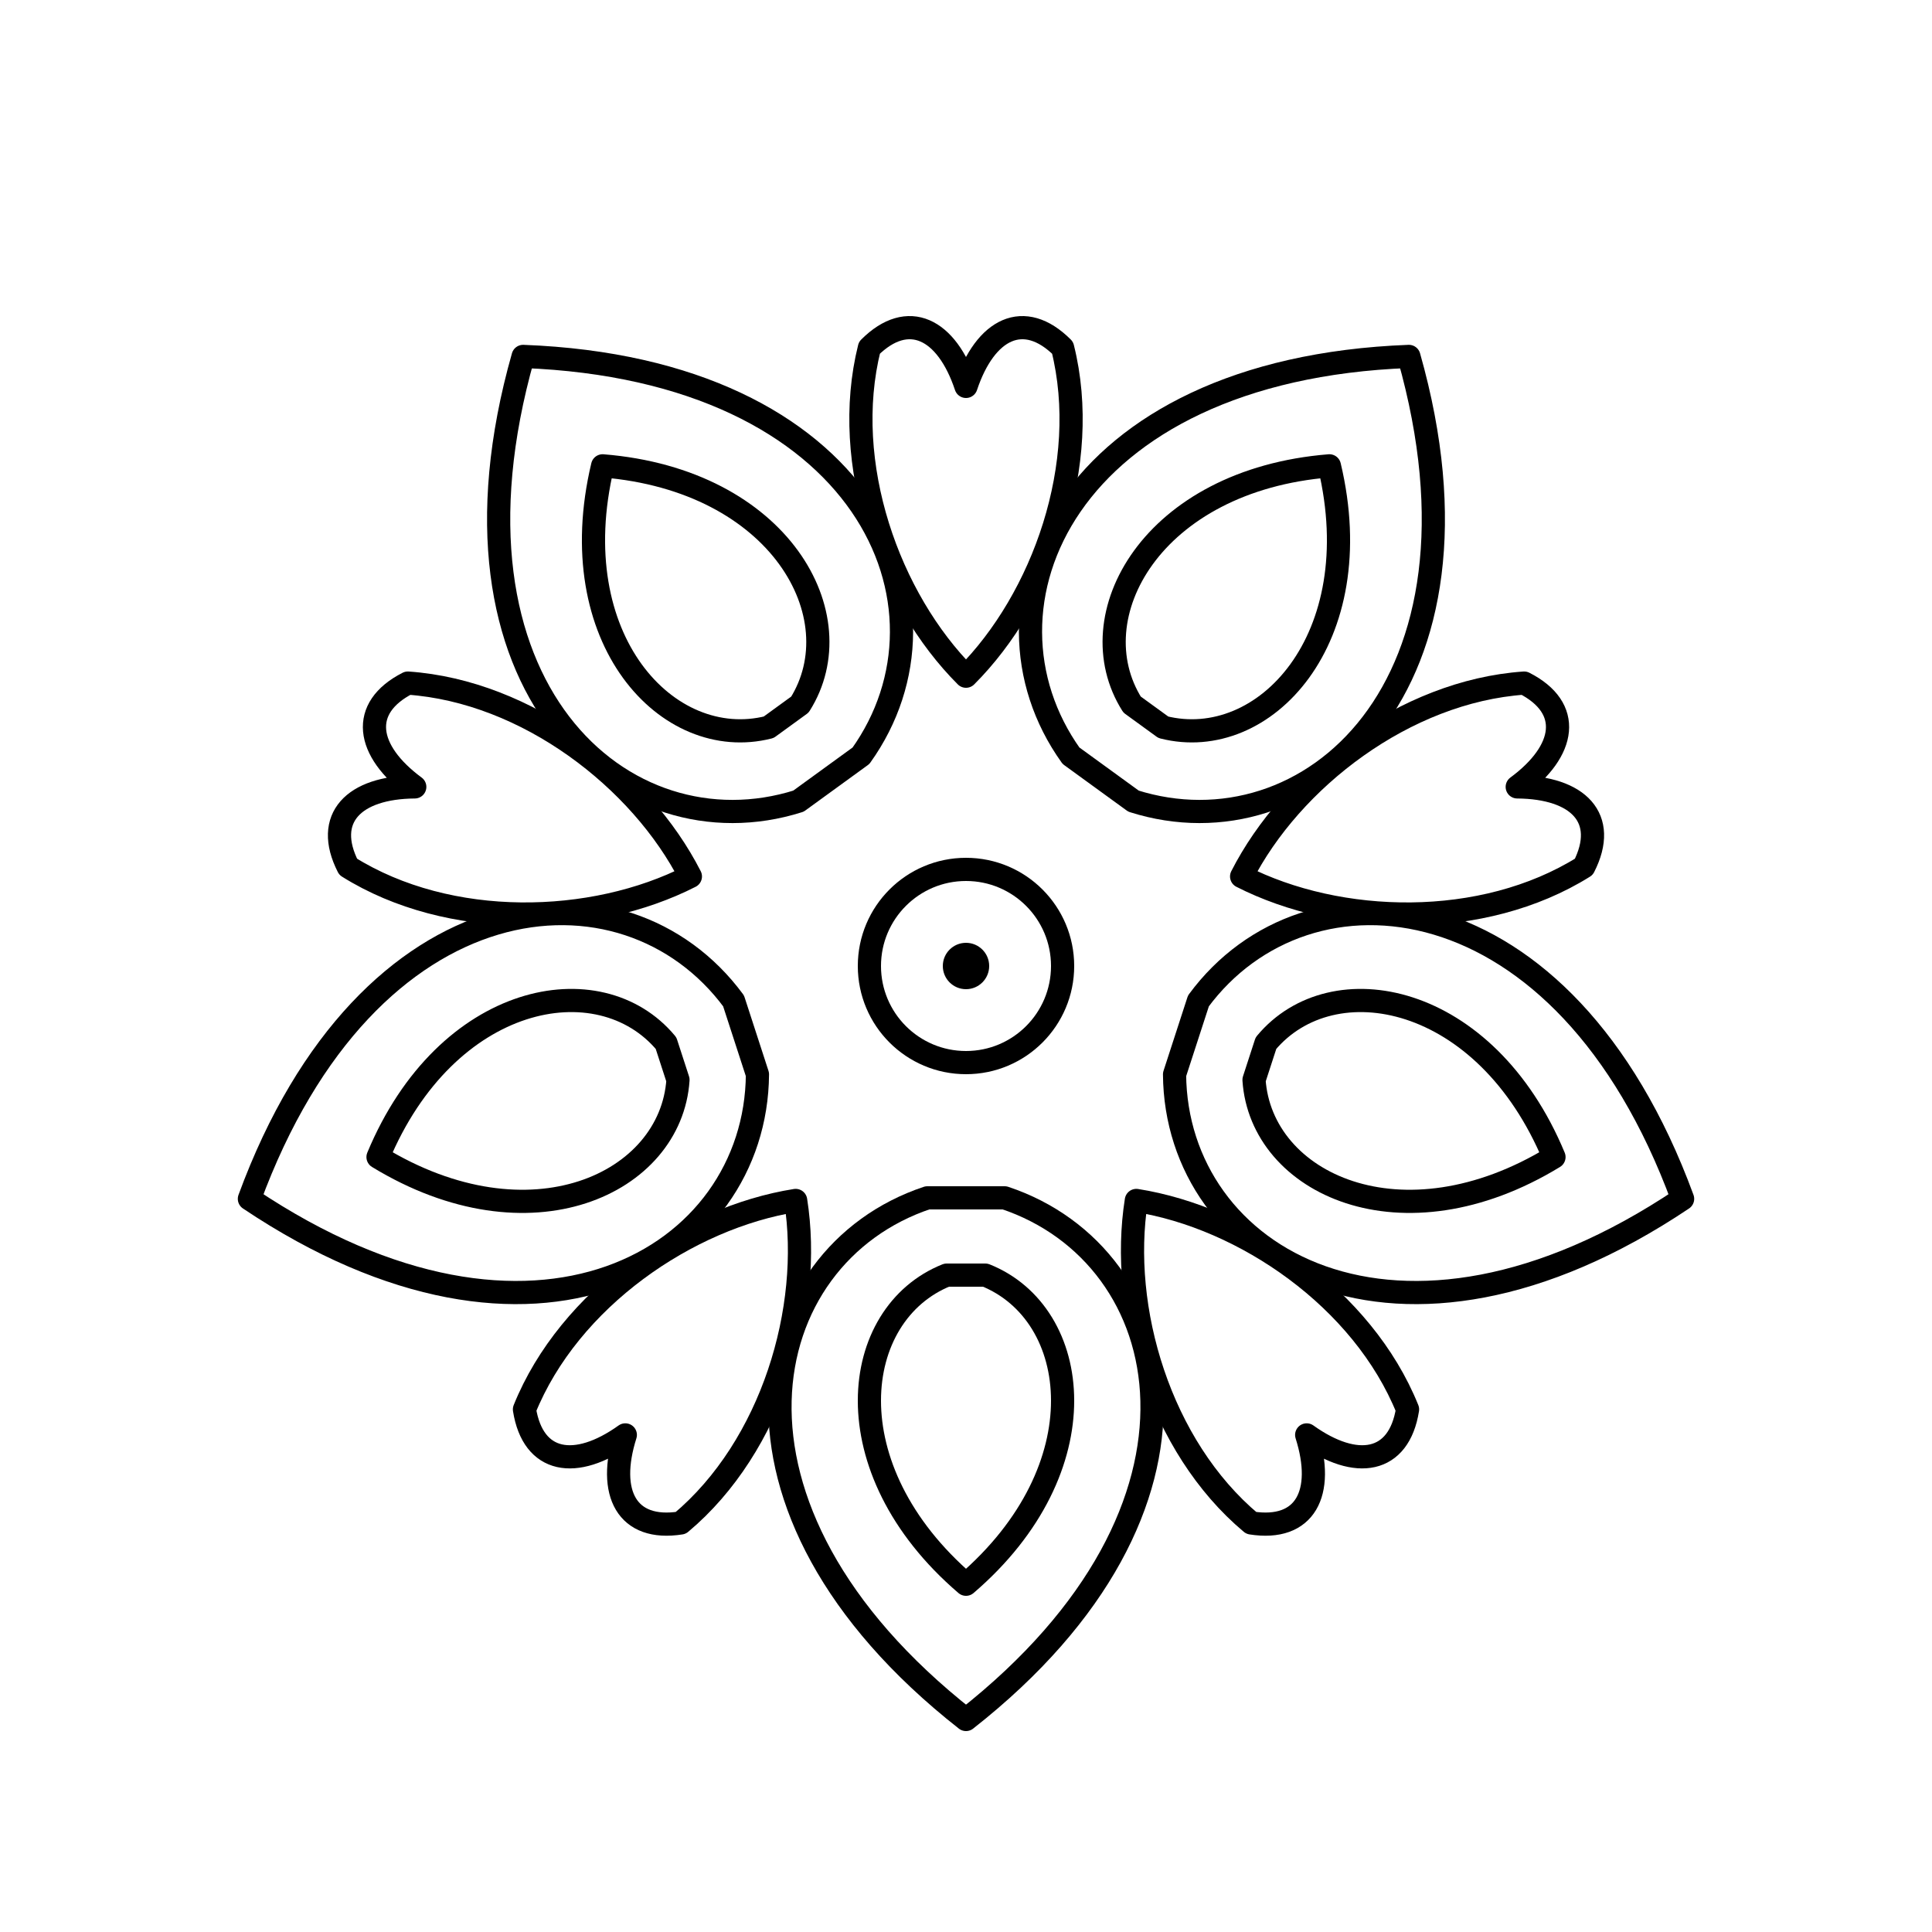
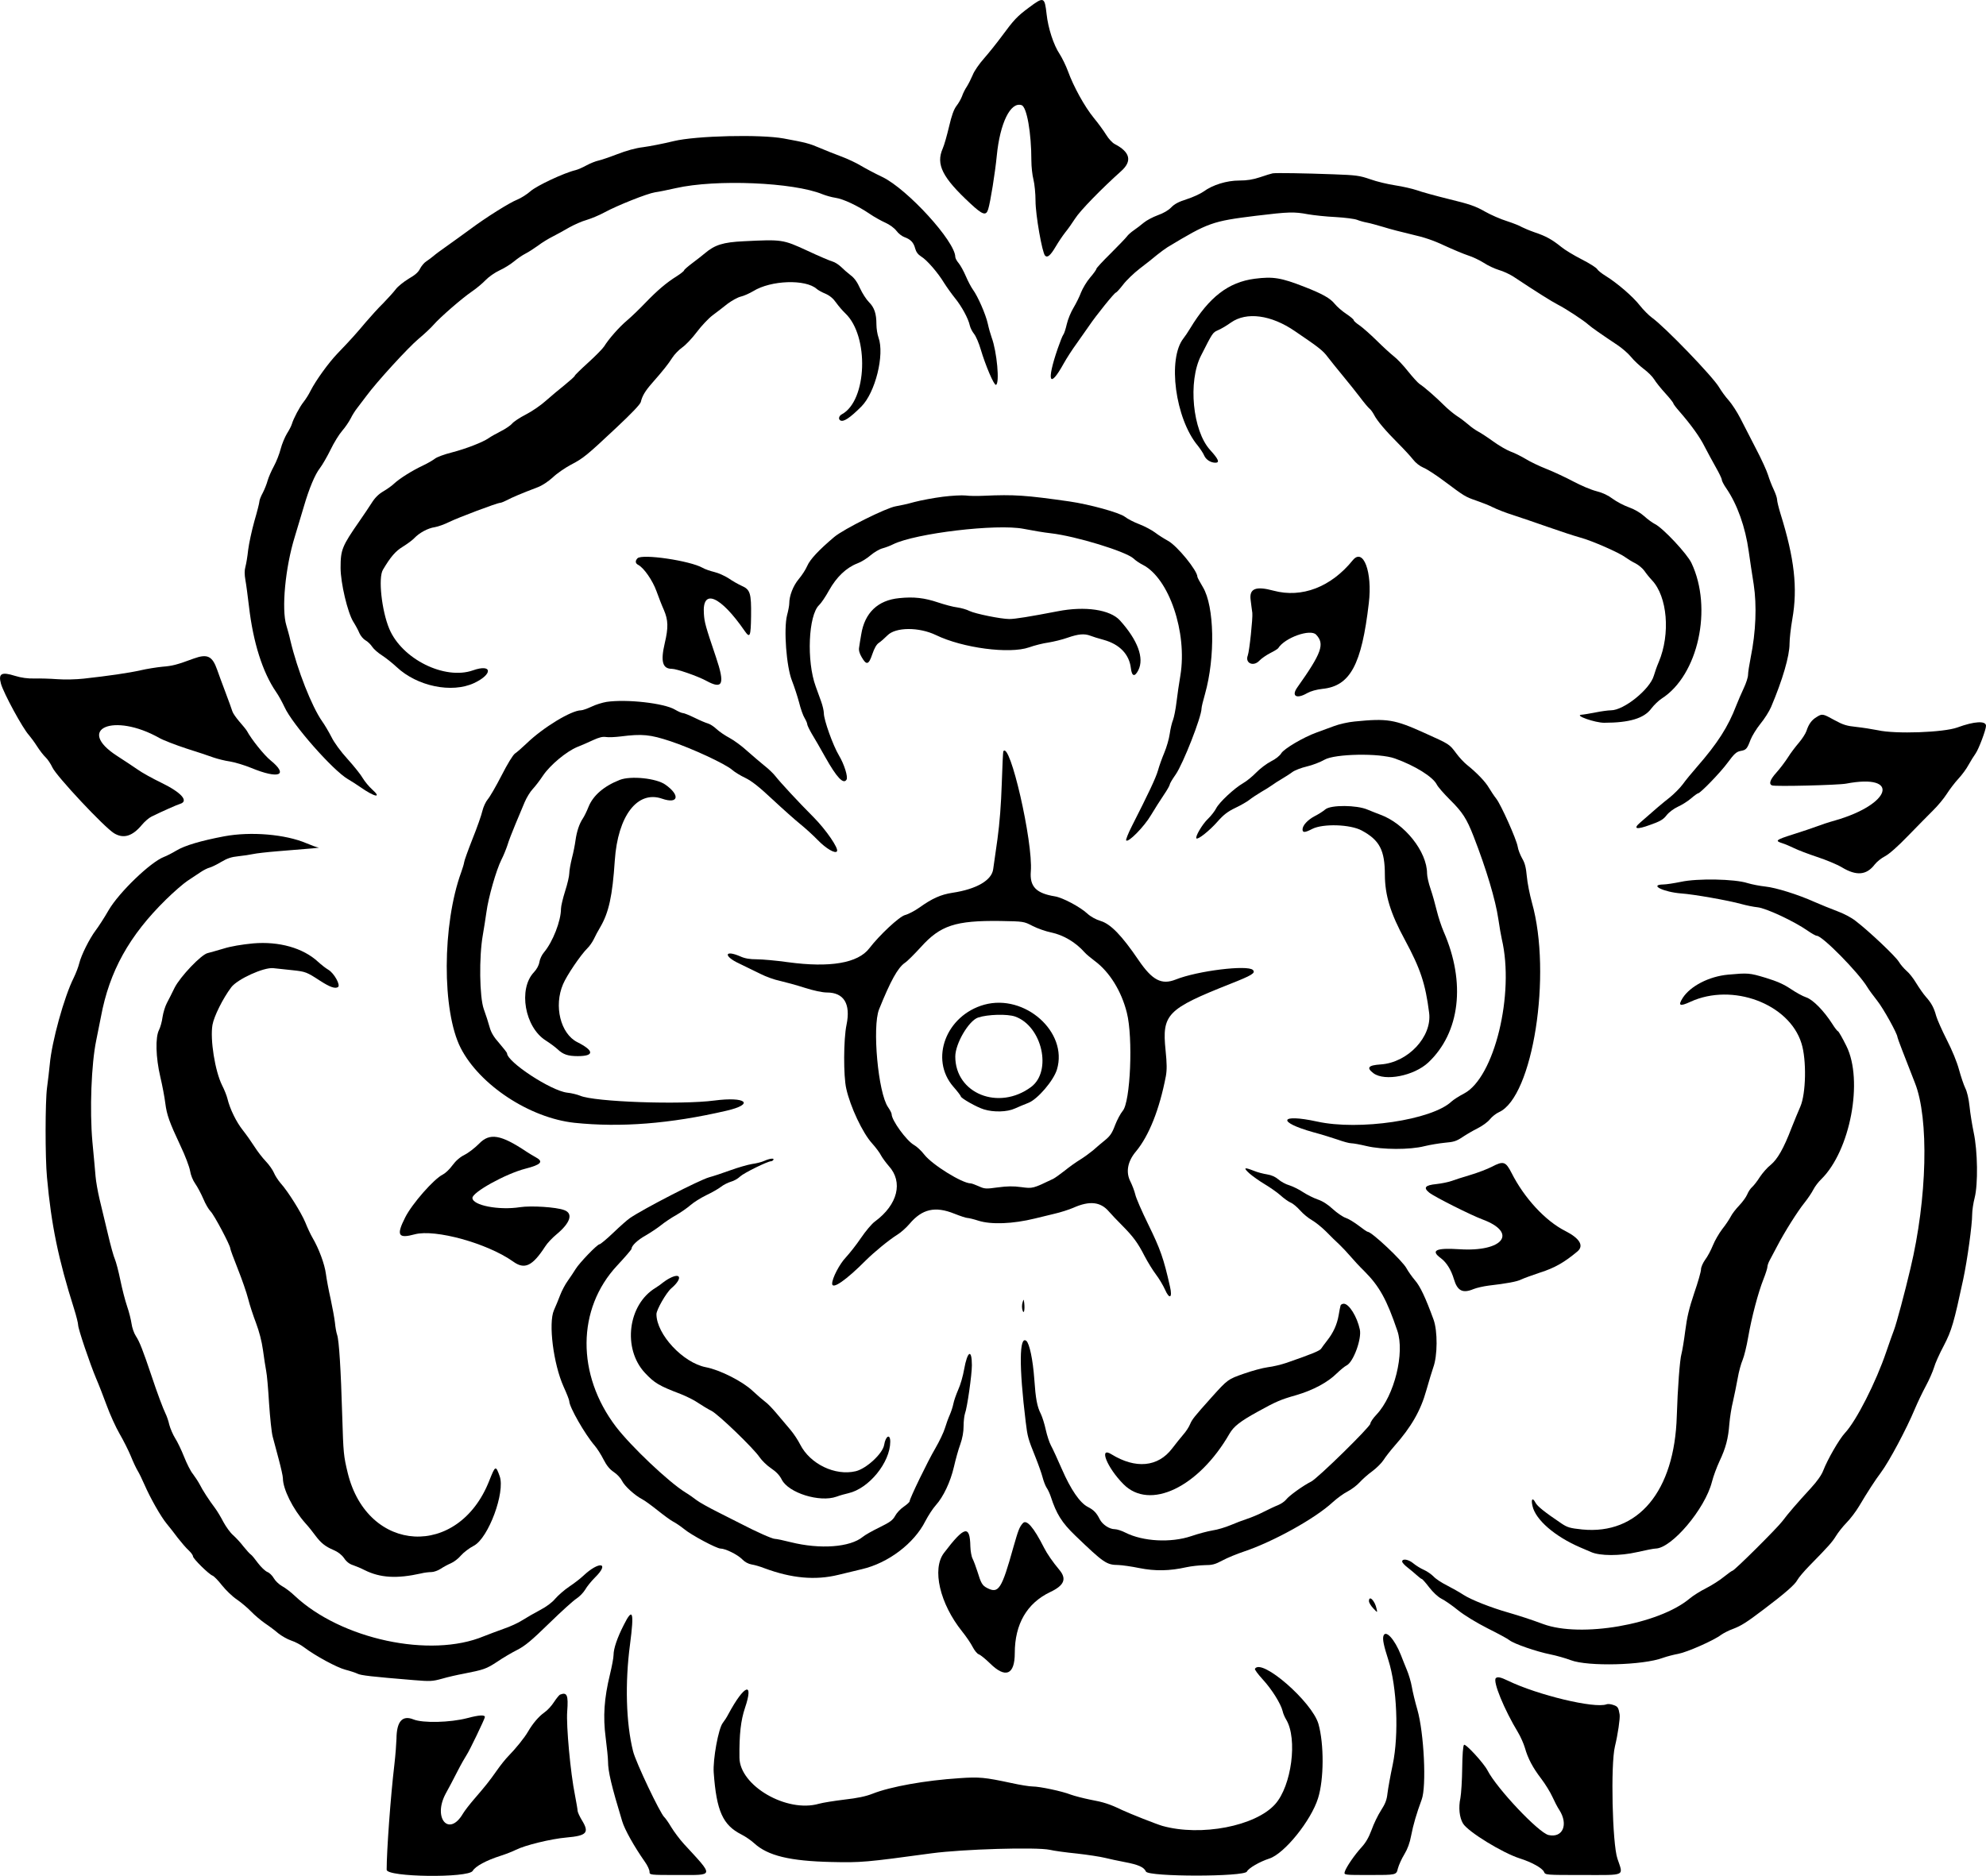
- <svg xmlns="http://www.w3.org/2000/svg" viewBox="0 0 200 200" fill="none" stroke="currentColor" stroke-width="2.4" stroke-linecap="round" stroke-linejoin="round">
-   <defs>
-     <g id="petal">
-       <path d="         M 96 76         C 78 70, 72 44, 100 22         C 128 44, 122 70, 104 76 Z" />
-       <path d="         M 98 68         C 88 64, 86 48, 100 36         C 114 48, 112 64, 102 68 Z" />
+ <svg xmlns="http://www.w3.org/2000/svg" viewBox="0 0 200 188.95" fill="currentColor" stroke="none">
+   <g transform="scale(0.139327)">
+     <g transform="translate(-49.52525,1355.514) scale(0.1,-0.1)" fill="currentColor" stroke="none">
+       <path d="M7933 13501 c-86 -64 -108 -87 -200 -212 -34 -46 -90 -116 -125 -156 -35 -39 -72 -93 -82 -120 -11 -26 -30 -64 -42 -83 -13 -19 -29 -51 -35 -70 -7 -19 -25 -51 -40 -70 -19 -25 -35 -68 -54 -150 -15 -63 -35 -135 -46 -159 -50 -115 -3 -209 201 -398 88 -82 113 -90 128 -40 16 52 50 263 62 387 23 235 99 391 179 365 38 -12 71 -200 71 -402 0 -44 7 -105 15 -136 8 -32 15 -101 15 -155 0 -100 48 -374 69 -395 17 -17 38 0 76 64 20 34 51 80 69 103 19 23 51 68 72 101 35 56 191 216 334 344 80 72 64 137 -48 195 -16 8 -44 38 -61 66 -17 28 -57 83 -90 123 -67 82 -147 228 -186 336 -15 41 -43 98 -61 126 -43 64 -83 186 -94 288 -14 125 -20 128 -127 48z" />
+       <path d="M5365 12535 c-77 -19 -177 -38 -222 -44 -53 -6 -120 -25 -185 -50 -57 -22 -119 -43 -138 -47 -19 -4 -57 -19 -85 -34 -27 -15 -63 -31 -80 -35 -81 -19 -280 -112 -325 -152 -26 -23 -69 -50 -96 -61 -54 -21 -227 -129 -347 -219 -44 -32 -114 -83 -158 -114 -43 -30 -89 -64 -101 -75 -13 -11 -36 -28 -51 -38 -15 -9 -35 -33 -45 -52 -12 -26 -36 -47 -83 -74 -36 -22 -79 -56 -94 -77 -16 -21 -56 -65 -89 -99 -34 -33 -90 -95 -126 -137 -68 -81 -105 -123 -206 -228 -66 -69 -157 -196 -194 -269 -12 -25 -35 -61 -50 -80 -30 -38 -73 -120 -85 -160 -4 -14 -20 -45 -36 -70 -15 -25 -36 -75 -45 -110 -9 -36 -31 -92 -49 -125 -18 -33 -38 -79 -45 -103 -6 -23 -22 -64 -35 -89 -14 -25 -25 -54 -25 -64 0 -9 -16 -73 -36 -141 -19 -68 -39 -161 -45 -208 -5 -47 -14 -102 -20 -123 -7 -25 -7 -55 0 -95 6 -31 17 -118 26 -192 30 -259 98 -474 195 -616 18 -25 45 -75 62 -111 56 -124 348 -456 457 -520 25 -15 67 -41 92 -59 103 -72 158 -82 83 -15 -22 20 -52 56 -67 81 -14 25 -63 86 -109 137 -50 55 -97 119 -117 160 -19 37 -49 88 -67 113 -75 107 -179 370 -230 585 -7 33 -21 82 -29 109 -36 118 -8 418 61 641 25 83 55 182 66 220 38 130 80 230 115 275 19 25 54 86 78 135 24 50 62 111 83 135 22 25 49 65 62 90 12 25 34 59 47 75 13 17 43 56 66 87 74 101 303 351 377 413 40 33 89 79 109 102 46 53 204 191 279 242 31 21 75 58 97 81 22 23 67 55 100 70 33 15 80 44 104 64 25 21 63 47 85 58 22 11 63 38 91 58 27 21 75 50 105 65 30 15 84 45 120 66 36 20 92 45 125 54 33 10 92 34 130 55 92 50 308 136 365 145 25 3 92 17 150 30 291 66 851 42 1060 -44 25 -10 67 -22 95 -26 55 -8 160 -57 248 -117 32 -22 83 -50 112 -63 31 -14 64 -38 80 -59 14 -19 40 -39 57 -45 45 -16 67 -39 78 -82 7 -26 21 -44 43 -58 42 -25 122 -118 166 -191 19 -30 54 -79 78 -109 49 -60 97 -148 108 -199 4 -18 18 -45 31 -61 13 -16 35 -67 48 -112 34 -115 96 -261 110 -256 28 9 7 240 -31 342 -8 22 -21 67 -28 100 -15 68 -72 198 -108 247 -13 18 -36 62 -51 97 -15 35 -38 77 -51 93 -14 16 -25 37 -25 46 -1 112 -345 489 -526 577 -55 26 -124 63 -156 82 -31 19 -96 50 -145 68 -48 18 -119 46 -158 63 -68 29 -96 37 -255 66 -169 31 -634 20 -795 -19z" />
+       <path d="M9694 12302 c-10 -2 -51 -14 -91 -28 -51 -17 -94 -24 -150 -24 -91 0 -192 -31 -259 -80 -23 -16 -77 -41 -121 -55 -57 -18 -88 -34 -112 -59 -21 -22 -58 -43 -98 -57 -35 -13 -81 -37 -101 -54 -20 -17 -53 -42 -72 -55 -19 -13 -42 -33 -50 -45 -8 -11 -61 -66 -117 -122 -57 -56 -103 -106 -103 -111 0 -6 -20 -34 -45 -63 -25 -29 -54 -78 -66 -108 -11 -30 -36 -80 -54 -110 -19 -31 -41 -84 -49 -119 -8 -35 -19 -69 -25 -76 -6 -7 -24 -53 -41 -102 -82 -239 -60 -294 43 -108 21 38 63 103 93 144 29 41 70 99 90 128 51 76 185 242 195 242 4 0 27 25 51 56 23 31 78 84 122 118 44 33 100 78 125 99 25 20 59 45 75 55 295 178 323 188 638 227 240 29 276 30 378 11 41 -7 131 -17 199 -20 68 -4 137 -13 155 -20 17 -7 49 -16 71 -20 22 -4 76 -19 120 -32 44 -14 136 -38 205 -54 89 -20 157 -43 235 -80 61 -28 137 -60 170 -71 33 -10 85 -35 115 -54 30 -20 80 -43 110 -52 29 -8 74 -29 100 -45 175 -116 282 -183 325 -205 59 -30 191 -117 221 -145 21 -19 91 -68 211 -148 33 -22 78 -61 98 -86 20 -25 61 -63 91 -86 30 -22 64 -56 76 -76 12 -20 48 -65 80 -100 32 -35 58 -68 58 -73 0 -4 19 -30 43 -57 87 -100 150 -188 184 -257 20 -38 55 -104 79 -146 24 -42 44 -83 44 -91 0 -9 15 -38 34 -65 78 -114 137 -279 161 -454 8 -57 24 -165 36 -239 23 -153 16 -342 -22 -529 -10 -51 -19 -107 -19 -125 0 -17 -14 -60 -31 -96 -17 -36 -41 -92 -54 -125 -59 -154 -134 -272 -285 -445 -36 -41 -82 -97 -102 -125 -20 -27 -63 -70 -94 -95 -51 -40 -110 -90 -213 -181 -55 -47 -28 -54 72 -17 71 25 94 38 118 69 17 22 52 48 82 62 29 13 72 40 95 60 24 21 47 37 51 37 16 0 163 152 214 222 47 64 63 78 92 84 41 7 48 14 73 81 11 28 43 80 71 115 29 35 64 90 78 123 83 196 133 368 133 456 0 35 9 115 20 178 40 226 15 441 -86 764 -13 43 -24 88 -24 100 0 12 -11 44 -24 72 -13 27 -32 75 -41 105 -9 30 -48 116 -87 190 -38 74 -89 173 -113 220 -24 47 -62 105 -84 130 -23 25 -54 68 -70 95 -45 77 -392 437 -486 504 -22 16 -62 56 -88 89 -50 64 -163 161 -247 213 -28 17 -55 39 -60 48 -5 10 -55 42 -112 71 -57 29 -123 69 -148 90 -66 53 -110 78 -191 105 -40 14 -82 32 -95 39 -12 8 -59 27 -105 42 -46 14 -119 46 -163 71 -64 37 -110 53 -255 88 -97 24 -203 53 -235 65 -33 11 -102 27 -155 35 -53 8 -134 27 -181 44 -78 27 -102 30 -265 36 -216 8 -415 11 -441 7z" />
+       <path d="M5870 11811 c-148 -7 -208 -26 -280 -87 -19 -16 -61 -49 -92 -72 -32 -24 -58 -47 -58 -51 0 -5 -24 -24 -52 -42 -77 -48 -142 -104 -228 -193 -41 -43 -101 -101 -132 -127 -57 -48 -132 -133 -166 -188 -10 -16 -62 -69 -115 -117 -53 -48 -97 -91 -97 -95 0 -5 -33 -34 -72 -66 -40 -32 -101 -83 -136 -114 -35 -32 -100 -77 -145 -100 -45 -23 -90 -53 -100 -66 -11 -13 -47 -38 -81 -55 -33 -17 -73 -39 -88 -50 -43 -30 -164 -77 -268 -104 -52 -13 -106 -33 -120 -44 -14 -11 -53 -34 -87 -50 -77 -36 -168 -93 -208 -130 -16 -16 -52 -41 -79 -57 -33 -19 -61 -46 -85 -85 -20 -31 -58 -88 -86 -128 -128 -184 -138 -209 -138 -340 0 -110 51 -324 92 -390 16 -25 36 -62 44 -82 9 -20 28 -43 44 -52 15 -8 37 -29 48 -46 11 -17 43 -45 70 -62 28 -18 76 -56 107 -85 149 -140 399 -191 560 -116 138 65 131 141 -8 92 -204 -72 -513 81 -605 300 -55 131 -81 369 -46 427 55 93 91 135 144 167 32 20 69 47 83 62 36 38 98 72 148 79 24 4 71 21 105 38 63 31 346 138 368 138 6 0 28 9 48 19 35 19 105 49 221 93 33 12 78 42 111 72 30 29 89 69 130 91 91 47 117 69 330 269 107 100 172 168 176 185 10 43 31 79 81 136 81 92 118 139 146 183 15 24 47 57 72 75 26 18 73 68 106 112 33 44 84 98 113 120 30 22 79 60 109 84 31 23 74 47 96 52 22 5 62 23 89 39 129 80 380 88 460 16 9 -8 37 -24 62 -34 32 -14 57 -35 77 -64 17 -24 47 -59 67 -78 174 -165 158 -632 -25 -730 -21 -11 -27 -35 -11 -44 22 -14 69 17 152 100 101 101 169 375 124 499 -8 22 -15 65 -15 95 0 78 -15 122 -54 161 -19 19 -48 64 -64 99 -20 45 -41 75 -68 95 -21 16 -53 44 -70 61 -18 17 -45 34 -60 38 -16 4 -99 39 -184 79 -176 81 -181 82 -460 68z" />
+       <path d="M9564 11540 c-190 -25 -329 -132 -467 -360 -15 -25 -36 -56 -47 -70 -118 -148 -60 -582 103 -777 18 -23 39 -54 46 -71 13 -30 47 -52 81 -52 33 0 23 25 -38 92 -127 140 -161 495 -66 682 84 166 85 167 121 183 20 8 63 33 95 56 113 80 291 56 463 -62 177 -120 203 -141 238 -188 20 -26 68 -86 107 -133 39 -47 95 -117 124 -155 29 -39 61 -77 70 -84 10 -8 24 -28 33 -45 22 -43 84 -116 174 -206 41 -41 90 -94 107 -116 20 -26 49 -48 74 -59 24 -9 93 -54 153 -99 146 -109 150 -112 231 -140 38 -13 92 -34 119 -48 28 -14 93 -40 145 -56 52 -17 167 -56 255 -87 88 -31 192 -65 232 -76 83 -22 284 -110 328 -144 17 -12 49 -32 72 -43 23 -12 51 -36 64 -54 12 -18 37 -49 55 -68 111 -118 134 -387 49 -590 -13 -30 -29 -75 -36 -100 -28 -98 -216 -250 -310 -250 -20 0 -70 -7 -110 -15 -41 -8 -87 -16 -104 -17 -52 -5 99 -58 165 -58 183 0 289 32 341 103 19 25 52 57 75 72 264 169 370 653 215 980 -31 66 -204 251 -263 281 -18 9 -54 35 -79 58 -28 25 -71 50 -111 64 -36 13 -88 40 -116 61 -33 25 -73 44 -117 55 -37 9 -113 41 -169 71 -55 29 -142 70 -193 90 -51 20 -118 52 -150 72 -32 19 -81 44 -110 54 -29 11 -85 44 -125 73 -40 29 -89 61 -108 71 -19 10 -52 33 -73 52 -22 19 -59 47 -83 62 -24 16 -65 50 -92 77 -55 55 -140 130 -176 153 -13 9 -50 50 -83 91 -33 42 -80 92 -104 110 -24 19 -80 70 -124 114 -44 43 -99 92 -122 108 -24 16 -43 33 -43 38 0 6 -24 26 -54 46 -29 19 -67 52 -84 73 -32 40 -89 72 -217 122 -171 67 -228 76 -361 59z" />
+       <path d="M7310 9964 c-63 -8 -155 -25 -205 -38 -49 -14 -110 -27 -135 -31 -66 -10 -376 -164 -445 -222 -111 -94 -175 -162 -195 -209 -11 -26 -39 -69 -62 -96 -40 -48 -68 -120 -68 -176 0 -13 -7 -52 -16 -85 -25 -99 -5 -372 36 -474 16 -41 39 -111 51 -156 11 -45 29 -96 40 -113 10 -17 19 -37 19 -45 0 -7 15 -38 33 -69 19 -30 62 -106 97 -168 83 -148 132 -200 154 -163 12 19 -17 112 -55 175 -43 72 -109 256 -109 305 0 17 -9 56 -20 86 -11 30 -29 79 -39 108 -67 183 -53 515 25 588 14 13 47 61 72 107 54 96 124 163 204 194 28 10 71 37 96 59 25 21 63 44 86 50 22 6 57 19 76 29 162 80 750 150 944 112 61 -12 149 -27 196 -32 183 -21 544 -132 599 -183 14 -14 44 -34 66 -45 190 -97 323 -489 272 -800 -9 -53 -22 -140 -28 -192 -6 -52 -18 -111 -25 -129 -8 -19 -19 -65 -24 -101 -5 -37 -23 -98 -39 -136 -16 -38 -37 -96 -46 -129 -16 -55 -67 -163 -189 -403 -26 -51 -44 -97 -41 -102 13 -21 131 99 180 183 27 45 68 110 92 145 24 35 43 69 43 75 0 7 19 39 43 73 54 78 187 417 187 478 0 10 11 56 25 104 75 267 68 634 -15 772 -22 37 -40 70 -40 75 0 45 -146 224 -212 260 -29 16 -72 43 -95 61 -23 17 -73 44 -112 59 -38 14 -86 39 -105 54 -38 30 -256 90 -401 111 -316 45 -398 51 -620 41 -44 -2 -102 -2 -130 2 -27 3 -102 -1 -165 -9z" />
+       <path d="M10273 9505 c-157 -194 -368 -275 -573 -220 -129 35 -177 15 -165 -69 3 -28 9 -69 12 -92 4 -37 -21 -277 -33 -308 -21 -55 41 -83 84 -37 15 16 50 40 79 55 28 14 54 30 57 35 47 76 233 142 274 98 64 -67 41 -132 -137 -383 -43 -62 -4 -84 72 -40 27 15 67 26 110 31 201 20 284 173 336 620 27 225 -40 403 -116 310z" />
+       <path d="M5103 9519 c-18 -19 -16 -37 6 -48 41 -22 103 -112 131 -189 15 -42 39 -104 54 -137 31 -73 33 -126 6 -240 -31 -132 -16 -185 51 -185 35 0 185 -52 248 -86 121 -66 138 -27 71 171 -75 222 -83 250 -87 312 -14 188 119 132 296 -125 37 -53 43 -37 45 108 2 167 -6 193 -68 220 -24 11 -67 35 -94 54 -28 18 -74 39 -104 46 -29 7 -67 20 -84 30 -92 52 -438 103 -471 69z" />
+       <path d="M6995 9231 c-155 -15 -250 -106 -275 -263 -6 -35 -13 -76 -15 -93 -4 -20 2 -43 18 -70 35 -61 51 -57 77 20 15 44 30 71 48 83 14 9 42 34 62 54 59 60 227 61 350 2 194 -94 532 -138 673 -89 39 14 102 30 140 35 37 6 100 21 139 35 78 27 121 31 165 14 15 -6 59 -20 97 -30 114 -32 183 -104 195 -203 7 -62 28 -67 54 -16 44 87 -4 217 -133 360 -71 78 -251 105 -450 66 -202 -39 -308 -56 -349 -56 -61 0 -247 38 -288 58 -21 11 -61 22 -89 26 -28 3 -91 20 -139 36 -98 33 -175 42 -280 31z" />
+       <path d="M1895 8794 c-122 -45 -152 -53 -227 -59 -40 -4 -111 -15 -158 -26 -85 -19 -229 -40 -410 -60 -53 -6 -137 -8 -190 -4 -52 4 -127 6 -167 5 -48 -1 -93 5 -139 19 -98 31 -122 17 -102 -56 19 -69 158 -325 203 -373 12 -14 39 -50 58 -80 19 -30 47 -66 62 -80 15 -14 37 -47 49 -73 29 -63 374 -432 446 -476 68 -41 132 -22 201 61 20 24 51 51 70 60 69 34 185 86 207 92 63 20 8 82 -136 152 -64 31 -142 74 -172 96 -30 21 -97 65 -148 98 -304 196 -25 316 305 130 28 -16 116 -50 195 -76 79 -25 167 -54 196 -65 29 -10 83 -24 120 -29 37 -6 105 -27 152 -46 200 -83 275 -55 141 54 -47 38 -139 153 -171 213 -6 10 -31 41 -55 68 -24 28 -46 60 -50 73 -4 13 -26 75 -50 138 -24 63 -51 137 -60 163 -35 100 -71 117 -170 81z" />
+       <path d="M4880 8481 c-30 -5 -80 -20 -110 -35 -30 -14 -64 -26 -75 -26 -70 0 -274 -124 -392 -238 -33 -31 -71 -65 -85 -74 -15 -10 -54 -74 -97 -158 -40 -78 -85 -156 -100 -173 -15 -18 -32 -55 -39 -84 -6 -28 -38 -120 -72 -204 -33 -84 -60 -159 -60 -168 -1 -9 -10 -41 -21 -71 -138 -379 -140 -1004 -4 -1271 137 -268 499 -506 822 -541 335 -35 692 -7 1098 87 208 48 144 104 -86 74 -243 -32 -870 -10 -971 35 -20 8 -62 19 -94 22 -117 14 -434 222 -434 285 0 4 -25 36 -55 71 -41 46 -60 78 -71 118 -8 30 -27 89 -42 130 -31 87 -35 377 -7 535 8 44 19 118 26 165 14 107 71 305 108 379 16 31 35 79 44 106 8 28 34 95 57 150 23 55 53 127 67 160 14 33 40 76 58 95 18 19 52 63 75 98 52 77 170 175 248 207 31 12 83 35 115 50 42 19 68 26 92 22 18 -3 66 -1 106 4 157 20 213 14 359 -34 154 -51 398 -164 448 -208 18 -16 61 -42 95 -58 45 -22 98 -63 197 -156 74 -69 164 -149 200 -178 36 -29 92 -80 125 -114 61 -63 128 -102 140 -82 13 21 -79 155 -169 246 -109 109 -241 252 -277 298 -14 18 -50 53 -80 76 -29 24 -85 71 -123 105 -38 35 -95 77 -127 94 -32 17 -75 46 -94 64 -20 19 -48 37 -63 41 -15 4 -58 22 -96 41 -39 19 -76 34 -85 34 -8 0 -33 11 -57 25 -79 47 -350 77 -494 56z" />
+       <path d="M13625 8371 c-35 -21 -57 -51 -73 -101 -7 -20 -32 -58 -55 -85 -24 -28 -60 -75 -79 -106 -20 -31 -56 -79 -82 -108 -47 -52 -58 -84 -32 -94 23 -9 477 2 535 13 394 75 328 -149 -79 -266 -47 -13 -107 -33 -135 -44 -27 -10 -103 -36 -167 -56 -129 -41 -136 -47 -80 -65 20 -6 59 -23 86 -36 28 -14 102 -42 165 -63 64 -21 144 -54 179 -75 106 -64 179 -57 238 21 15 19 48 46 74 59 29 15 92 70 166 147 65 67 147 150 180 183 34 33 79 87 100 120 21 33 59 83 85 111 26 28 59 73 73 100 15 27 38 64 51 82 22 31 75 171 75 200 0 38 -85 33 -207 -12 -98 -36 -447 -49 -575 -20 -40 8 -110 19 -156 24 -69 7 -95 15 -157 49 -85 47 -89 48 -130 22z" />
+       <path d="M10285 8339 c-44 -4 -111 -19 -150 -34 -38 -14 -95 -35 -125 -46 -92 -33 -235 -117 -254 -150 -10 -17 -41 -42 -74 -58 -31 -16 -79 -52 -107 -81 -27 -28 -70 -63 -95 -77 -64 -37 -172 -138 -194 -181 -10 -20 -37 -55 -60 -77 -41 -39 -94 -130 -83 -141 11 -11 96 57 152 121 45 51 74 73 130 100 40 19 85 45 101 58 16 13 54 38 84 56 30 17 66 40 80 50 14 10 45 31 70 45 25 15 60 37 77 50 18 13 65 31 104 40 39 9 97 31 128 49 75 43 397 49 508 9 146 -52 275 -133 303 -188 8 -17 51 -66 95 -110 91 -90 121 -136 172 -267 91 -234 158 -458 178 -595 8 -57 20 -122 25 -145 94 -398 -54 -1002 -272 -1117 -37 -19 -78 -46 -91 -58 -142 -134 -668 -212 -972 -145 -271 59 -293 -3 -28 -77 60 -16 140 -41 178 -54 39 -14 82 -26 97 -26 15 0 64 -9 110 -20 113 -27 314 -28 419 -1 41 10 108 21 149 25 63 5 83 12 125 40 28 19 78 48 112 65 34 17 73 46 87 64 15 19 44 42 66 52 245 110 384 998 238 1515 -16 58 -33 143 -37 190 -6 65 -14 96 -34 130 -14 25 -29 63 -32 85 -9 53 -120 301 -154 345 -15 19 -39 55 -54 80 -26 45 -89 110 -159 166 -21 17 -56 54 -77 83 -51 68 -47 65 -231 148 -215 97 -266 106 -505 82z" />
+       <path d="M7747 8123 c-2 -4 -7 -109 -11 -233 -5 -151 -15 -282 -31 -400 -14 -96 -27 -194 -31 -218 -10 -81 -121 -145 -294 -171 -85 -13 -147 -41 -238 -106 -34 -24 -81 -49 -105 -55 -42 -11 -186 -146 -258 -240 -82 -108 -285 -142 -588 -101 -85 12 -187 21 -226 21 -51 0 -86 6 -119 21 -115 50 -123 2 -9 -51 48 -23 118 -57 156 -76 37 -19 100 -42 140 -50 39 -9 120 -31 179 -50 66 -21 128 -34 160 -34 123 0 173 -82 142 -233 -22 -104 -23 -372 -2 -462 29 -131 118 -320 186 -395 27 -30 57 -70 66 -89 10 -18 35 -52 55 -75 106 -116 65 -280 -99 -401 -23 -16 -68 -70 -102 -120 -33 -49 -83 -112 -109 -140 -45 -47 -99 -150 -99 -190 0 -45 101 25 245 170 62 61 164 145 226 184 25 15 65 51 88 78 91 108 185 130 324 74 43 -17 85 -31 95 -31 9 0 46 -9 80 -20 92 -29 248 -23 407 16 33 8 96 23 140 34 44 10 107 30 139 44 117 52 196 43 256 -27 19 -22 62 -67 96 -101 80 -81 113 -125 162 -221 23 -44 60 -104 82 -133 23 -30 52 -79 66 -110 32 -73 55 -61 36 21 -46 205 -69 270 -158 452 -46 94 -88 190 -93 215 -6 25 -22 67 -35 93 -35 68 -21 146 40 218 94 113 170 304 216 544 8 45 8 89 -2 187 -27 261 11 299 467 480 157 62 186 79 164 101 -38 38 -399 -6 -557 -69 -103 -41 -170 -6 -270 141 -121 178 -201 260 -273 282 -34 10 -72 31 -96 53 -53 49 -179 116 -235 125 -136 22 -183 71 -174 181 17 212 -152 948 -199 867z m212 -1262 c35 -18 95 -39 134 -47 90 -19 177 -71 242 -144 11 -13 44 -40 73 -62 107 -79 193 -218 232 -374 46 -181 26 -647 -30 -710 -15 -18 -40 -64 -55 -103 -21 -57 -36 -79 -73 -109 -25 -20 -64 -53 -86 -73 -23 -19 -64 -49 -93 -67 -28 -17 -79 -53 -112 -80 -33 -26 -71 -53 -83 -59 -148 -71 -148 -71 -231 -60 -58 8 -102 7 -170 -2 -86 -12 -95 -11 -137 8 -25 11 -51 21 -59 21 -62 1 -277 134 -335 208 -21 28 -55 59 -75 70 -54 31 -161 178 -161 222 0 8 -12 31 -26 51 -72 104 -115 581 -65 707 83 206 135 300 186 336 18 11 69 63 116 114 141 157 250 193 574 189 170 -3 170 -3 234 -36z" />
+       <path d="M7610 6292 c-277 -77 -397 -394 -224 -593 30 -34 54 -66 54 -70 0 -13 116 -79 167 -94 70 -22 169 -19 223 6 25 11 69 30 98 41 66 25 183 161 207 242 81 270 -232 548 -525 468z m223 -86 c195 -70 268 -395 115 -509 -234 -174 -548 -48 -548 220 0 93 97 259 165 282 70 23 211 27 268 7z" />
+       <path d="M4975 7917 c-115 -45 -193 -113 -226 -195 -12 -31 -31 -69 -41 -84 -25 -37 -44 -93 -53 -158 -4 -30 -15 -88 -26 -129 -10 -41 -19 -90 -19 -109 0 -19 -13 -77 -30 -129 -16 -51 -30 -109 -30 -128 0 -87 -59 -239 -123 -315 -15 -17 -30 -49 -33 -70 -4 -24 -19 -52 -40 -74 -114 -121 -66 -397 86 -493 30 -19 69 -48 85 -63 40 -38 75 -50 146 -50 121 0 120 39 -3 101 -121 61 -171 261 -103 419 27 64 126 210 176 260 15 14 35 43 46 65 10 22 31 61 46 86 63 107 89 227 106 484 22 323 164 508 342 446 118 -41 133 25 23 102 -65 46 -250 65 -329 34z" />
+       <path d="M10075 7704 c-16 -14 -51 -36 -77 -49 -51 -27 -88 -67 -88 -96 0 -25 17 -24 71 4 78 39 274 33 357 -12 129 -70 167 -142 167 -321 1 -148 40 -277 145 -470 113 -210 148 -316 175 -527 22 -173 -154 -360 -350 -373 -91 -6 -105 -24 -52 -64 82 -60 292 -19 396 78 230 217 272 578 111 946 -16 37 -39 106 -50 152 -11 46 -31 117 -45 158 -14 40 -25 90 -25 110 0 158 -162 362 -339 426 -25 9 -66 26 -91 36 -78 34 -266 35 -305 2z" />
+       <path d="M2115 7509 c-168 -32 -284 -66 -345 -103 -30 -18 -71 -39 -90 -46 -98 -38 -324 -256 -399 -384 -32 -56 -75 -122 -95 -148 -44 -59 -103 -176 -118 -237 -6 -25 -24 -72 -40 -105 -69 -137 -159 -463 -173 -626 -4 -41 -13 -118 -20 -170 -13 -96 -14 -502 0 -648 31 -343 82 -590 196 -950 16 -51 29 -103 29 -116 0 -28 85 -279 130 -386 18 -41 52 -129 76 -194 24 -66 66 -159 94 -207 28 -48 64 -120 81 -161 16 -40 38 -87 49 -105 11 -18 33 -63 49 -100 44 -101 119 -232 160 -282 20 -24 57 -71 82 -105 26 -33 61 -74 78 -89 17 -16 31 -35 31 -43 0 -17 116 -131 142 -140 9 -3 40 -34 67 -69 28 -35 76 -82 108 -103 32 -22 78 -61 103 -87 25 -26 70 -64 100 -85 30 -20 74 -53 97 -73 24 -19 66 -43 93 -52 28 -9 70 -31 93 -49 82 -62 237 -146 299 -162 35 -9 74 -22 88 -29 24 -12 101 -21 405 -46 120 -10 136 -9 205 10 41 12 111 28 155 36 148 29 165 35 243 86 42 29 109 68 147 87 56 29 102 67 230 192 88 86 177 166 198 179 20 13 48 41 62 64 13 23 45 62 70 87 112 110 31 122 -85 12 -19 -18 -64 -53 -100 -77 -36 -24 -81 -64 -102 -88 -22 -27 -64 -58 -110 -82 -40 -21 -97 -54 -127 -73 -29 -19 -90 -47 -135 -62 -44 -16 -109 -40 -144 -54 -385 -161 -1032 -22 -1367 293 -27 26 -69 58 -92 70 -23 13 -49 39 -59 57 -10 18 -31 39 -47 45 -16 7 -46 36 -68 65 -21 29 -44 57 -51 61 -7 4 -31 31 -53 58 -21 28 -55 64 -75 82 -20 17 -51 60 -70 95 -18 35 -44 78 -58 97 -46 61 -94 135 -114 176 -12 22 -34 55 -49 75 -16 19 -44 75 -63 123 -19 48 -48 109 -65 135 -16 26 -35 70 -42 97 -6 28 -19 64 -27 80 -17 34 -61 151 -102 275 -61 181 -86 246 -112 285 -15 23 -28 62 -32 91 -4 28 -18 85 -32 125 -14 41 -36 126 -49 190 -13 64 -31 131 -39 150 -9 19 -32 102 -51 184 -20 83 -47 195 -60 250 -13 55 -26 129 -29 165 -3 36 -13 149 -23 252 -20 227 -8 560 28 733 11 55 26 132 34 170 61 328 204 586 470 847 55 54 125 115 155 135 30 20 73 49 95 63 22 15 52 30 66 33 14 4 52 22 83 41 44 26 74 36 124 41 37 4 85 11 107 16 22 5 101 14 175 20 267 21 315 26 297 27 -10 1 -49 15 -87 31 -152 65 -402 86 -595 50z" />
+       <path d="M12645 7180 c-49 -10 -107 -19 -127 -19 -107 -2 1 -55 130 -65 89 -6 343 -51 432 -76 36 -10 89 -21 119 -24 61 -6 264 -101 360 -168 30 -21 60 -38 68 -38 40 0 301 -265 365 -371 11 -19 44 -63 72 -99 44 -55 146 -239 146 -263 0 -7 51 -139 126 -330 103 -258 89 -836 -32 -1342 -41 -174 -101 -398 -119 -445 -10 -25 -34 -94 -55 -155 -75 -222 -218 -503 -300 -590 -41 -44 -126 -192 -156 -270 -12 -32 -43 -77 -89 -127 -100 -109 -165 -184 -206 -239 -37 -50 -348 -359 -361 -359 -4 0 -32 -20 -62 -44 -30 -25 -87 -61 -128 -82 -40 -20 -95 -54 -122 -77 -224 -186 -784 -283 -1056 -183 -95 35 -166 58 -255 84 -123 35 -265 91 -321 127 -29 19 -84 50 -121 69 -38 19 -81 47 -96 64 -16 16 -47 38 -70 48 -23 10 -57 31 -75 46 -35 30 -82 38 -82 14 0 -7 17 -26 38 -42 20 -16 51 -41 67 -56 17 -15 33 -28 37 -28 4 0 28 -27 53 -60 28 -36 63 -69 88 -82 23 -11 78 -49 121 -84 49 -39 132 -89 214 -131 74 -37 145 -75 158 -86 33 -26 195 -82 295 -102 45 -9 111 -28 148 -42 124 -47 522 -37 666 17 28 10 78 23 111 29 64 12 257 97 309 137 17 12 55 32 86 43 60 23 97 46 226 144 147 111 223 177 239 209 9 17 48 63 86 102 139 142 166 172 193 216 15 25 49 68 76 96 27 27 69 82 92 121 61 103 117 189 157 242 61 82 185 315 246 461 20 47 55 121 79 165 24 44 50 104 59 133 8 30 40 101 71 159 57 109 74 170 140 478 30 140 65 395 65 470 0 28 8 83 18 121 25 98 22 337 -7 472 -11 53 -25 138 -30 189 -6 56 -18 107 -31 132 -11 23 -31 82 -45 133 -15 56 -50 141 -89 217 -35 69 -69 146 -76 171 -16 59 -34 93 -74 138 -18 20 -49 65 -70 99 -20 34 -52 75 -71 90 -18 16 -43 45 -55 65 -23 39 -215 221 -312 295 -31 25 -89 55 -136 72 -45 17 -117 46 -160 65 -120 54 -280 104 -357 112 -38 4 -96 15 -129 25 -92 30 -363 35 -481 9z" />
+       <path d="M2325 6735 c-83 -8 -161 -21 -215 -38 -47 -14 -97 -28 -113 -32 -46 -9 -199 -170 -240 -251 -18 -38 -44 -88 -56 -111 -12 -23 -26 -68 -31 -101 -4 -33 -16 -74 -25 -92 -28 -53 -24 -200 9 -340 15 -63 31 -149 36 -190 11 -86 29 -136 111 -311 33 -69 63 -149 68 -178 5 -31 20 -69 38 -94 16 -23 42 -72 58 -109 15 -37 39 -77 52 -90 24 -22 143 -246 143 -269 0 -6 24 -72 54 -147 30 -75 64 -173 75 -217 11 -44 37 -123 57 -175 23 -62 41 -130 50 -195 7 -55 18 -122 23 -150 6 -27 15 -133 21 -235 7 -102 18 -210 26 -240 8 -30 28 -104 44 -165 16 -60 30 -122 30 -136 0 -79 72 -223 161 -324 25 -27 57 -68 73 -90 40 -54 72 -80 131 -105 33 -14 59 -34 77 -59 17 -26 39 -43 65 -51 21 -7 59 -23 84 -36 113 -56 232 -63 407 -24 23 6 57 10 75 10 18 0 48 11 68 24 19 13 53 31 74 40 21 9 54 34 72 56 19 22 61 54 94 71 105 56 227 386 186 502 -29 80 -31 79 -76 -34 -222 -563 -878 -527 -1022 56 -30 124 -32 143 -40 410 -10 342 -23 550 -37 590 -6 17 -13 57 -16 90 -4 33 -18 110 -31 170 -14 61 -29 142 -34 180 -9 71 -51 184 -97 262 -14 24 -37 73 -52 111 -30 72 -125 224 -179 284 -18 21 -40 55 -48 75 -9 21 -35 58 -59 83 -24 25 -60 72 -81 105 -21 33 -59 87 -85 120 -47 59 -93 153 -111 228 -5 21 -22 64 -38 95 -52 104 -88 333 -70 438 11 62 75 191 136 272 45 59 234 145 303 138 30 -3 94 -10 141 -15 93 -10 101 -13 199 -77 70 -45 107 -58 128 -45 21 13 -28 101 -69 125 -19 11 -52 37 -75 58 -108 100 -282 149 -469 133z" />
+       <path d="M12985 6509 c-138 -13 -272 -83 -327 -168 -36 -57 -22 -64 56 -28 303 139 713 -14 802 -300 38 -119 33 -364 -8 -458 -15 -33 -43 -103 -64 -155 -56 -147 -101 -225 -150 -266 -25 -19 -59 -59 -78 -87 -18 -29 -43 -61 -55 -72 -13 -11 -29 -35 -37 -55 -8 -19 -34 -55 -58 -80 -24 -25 -52 -61 -61 -80 -10 -19 -37 -60 -61 -90 -23 -30 -54 -83 -68 -118 -14 -35 -39 -82 -56 -104 -17 -24 -30 -54 -30 -70 0 -16 -22 -93 -49 -171 -37 -110 -52 -173 -65 -274 -9 -72 -22 -147 -27 -165 -12 -39 -28 -254 -34 -450 -16 -544 -279 -860 -684 -820 -88 9 -107 15 -149 43 -123 83 -174 124 -188 150 -21 41 -34 28 -22 -23 22 -100 162 -221 346 -300 26 -11 61 -26 77 -33 64 -29 210 -29 332 -1 61 14 122 26 135 26 116 2 357 286 407 482 10 40 35 107 55 150 45 95 63 163 71 270 4 46 15 118 26 161 10 43 25 118 34 167 8 48 25 109 36 134 11 26 29 100 40 164 25 144 72 322 110 418 16 40 29 81 29 91 0 10 8 32 17 48 9 17 33 62 53 100 54 104 148 253 198 315 24 30 53 73 64 95 11 22 37 56 57 75 210 206 306 714 182 963 -29 59 -57 107 -61 107 -4 0 -23 24 -41 53 -61 95 -139 175 -189 192 -25 8 -75 36 -112 61 -49 33 -98 55 -180 80 -119 36 -129 36 -273 23z" />
+       <path d="M3957 5286 c-29 -29 -75 -65 -103 -79 -34 -17 -64 -43 -89 -77 -20 -28 -51 -57 -69 -66 -64 -31 -223 -212 -272 -310 -66 -130 -51 -155 70 -122 147 39 524 -65 710 -197 83 -60 139 -34 232 109 14 23 50 61 80 86 103 85 124 153 57 177 -58 22 -240 33 -319 21 -153 -24 -344 13 -344 67 0 41 239 174 382 211 114 29 134 51 77 82 -17 9 -48 28 -68 41 -187 125 -267 138 -344 57z" />
+       <path d="M6020 5163 c-19 -9 -60 -19 -90 -23 -30 -5 -100 -25 -155 -45 -55 -20 -124 -43 -154 -51 -72 -20 -477 -229 -573 -295 -18 -12 -72 -60 -120 -106 -48 -46 -93 -83 -99 -83 -17 0 -147 -136 -173 -179 -12 -20 -37 -57 -56 -84 -19 -26 -44 -73 -56 -105 -12 -31 -32 -81 -45 -109 -41 -94 -4 -388 70 -553 23 -50 41 -97 41 -105 0 -41 113 -239 183 -320 19 -22 48 -68 65 -102 22 -43 44 -70 74 -90 24 -16 50 -44 59 -63 18 -38 93 -106 147 -134 18 -9 68 -46 112 -81 44 -35 94 -72 112 -81 18 -9 53 -33 78 -53 51 -43 235 -141 263 -141 35 0 122 -43 155 -76 20 -21 46 -35 70 -39 20 -3 62 -15 92 -27 197 -73 367 -89 535 -48 66 16 143 35 170 41 190 44 378 186 459 348 21 40 54 91 75 114 55 61 106 169 131 277 12 52 32 126 46 163 16 45 24 90 24 132 0 35 5 76 10 91 16 41 50 281 50 349 0 121 -32 105 -56 -29 -8 -47 -27 -114 -43 -148 -15 -35 -31 -80 -35 -102 -4 -21 -16 -57 -26 -80 -10 -22 -26 -66 -35 -96 -9 -30 -40 -95 -69 -145 -54 -91 -186 -364 -186 -383 0 -6 -19 -23 -42 -39 -24 -16 -52 -46 -63 -67 -17 -31 -36 -45 -113 -83 -52 -25 -106 -56 -120 -68 -92 -76 -308 -92 -521 -39 -51 13 -103 24 -115 24 -19 0 -136 52 -251 112 -22 11 -94 48 -160 81 -66 33 -136 72 -155 87 -19 15 -56 41 -81 56 -121 75 -391 331 -501 474 -287 377 -284 853 8 1166 57 61 104 116 104 121 0 23 45 65 103 97 34 20 83 52 109 73 26 21 75 54 109 73 34 19 81 52 104 72 24 21 75 53 114 72 40 19 88 46 107 61 19 15 52 31 72 37 20 5 51 22 67 38 28 26 199 110 223 110 6 0 14 5 17 10 9 14 -24 11 -65 -7z" />
+       <path d="M11278 5120 c-31 -16 -101 -43 -155 -59 -54 -16 -116 -36 -138 -44 -22 -8 -71 -18 -108 -22 -81 -8 -96 -26 -51 -62 37 -30 300 -162 383 -193 260 -96 152 -237 -166 -216 -170 11 -210 -9 -133 -65 41 -31 74 -84 94 -151 25 -85 63 -105 142 -72 22 9 71 20 109 25 130 15 206 29 235 44 16 8 79 31 139 51 104 33 175 74 269 153 47 41 15 94 -89 147 -143 72 -296 237 -388 419 -43 84 -59 89 -143 45z" />
+       <path d="M9526 5072 c23 -20 72 -55 109 -77 37 -22 89 -58 114 -80 25 -23 59 -47 75 -54 16 -6 47 -32 69 -57 21 -24 60 -56 85 -70 26 -15 72 -52 103 -83 30 -31 73 -73 95 -93 21 -20 57 -58 79 -84 22 -26 67 -75 101 -108 110 -110 163 -207 239 -431 55 -160 -21 -469 -150 -606 -25 -26 -45 -56 -45 -66 0 -22 -380 -395 -428 -419 -58 -29 -158 -101 -180 -129 -11 -14 -37 -32 -59 -41 -21 -8 -67 -30 -103 -48 -36 -19 -90 -41 -120 -51 -30 -10 -84 -30 -121 -46 -36 -15 -94 -33 -130 -38 -35 -6 -104 -24 -153 -41 -148 -50 -349 -39 -476 25 -27 14 -62 25 -77 25 -39 0 -89 33 -109 72 -23 46 -43 67 -86 89 -57 29 -123 125 -187 272 -32 73 -67 150 -79 171 -12 22 -29 74 -38 115 -9 42 -25 92 -35 113 -28 55 -38 110 -48 254 -10 140 -35 256 -57 275 -52 43 -54 -185 -5 -585 13 -109 18 -124 69 -251 22 -55 46 -122 53 -150 7 -27 20 -61 29 -75 10 -14 23 -43 30 -64 41 -126 80 -188 175 -280 210 -202 228 -214 315 -215 25 -1 92 -10 150 -22 115 -23 219 -21 340 6 36 8 95 14 131 15 55 0 76 5 130 34 35 19 106 48 157 65 211 71 513 238 640 356 32 29 80 64 108 78 27 14 66 43 86 65 20 22 61 59 92 81 31 23 68 60 82 82 14 22 49 67 77 99 123 139 191 257 232 405 19 66 41 140 50 165 31 84 32 262 2 345 -58 159 -97 242 -135 285 -21 25 -48 63 -60 85 -27 53 -252 265 -281 265 -5 0 -34 20 -66 45 -32 24 -74 50 -94 56 -20 7 -61 35 -92 63 -35 33 -74 58 -110 70 -29 10 -77 34 -106 53 -28 19 -73 41 -98 49 -26 7 -62 27 -80 43 -21 18 -49 31 -81 36 -26 4 -70 15 -96 26 -71 28 -78 23 -32 -19z" />
+       <path d="M5335 4314 c-16 -8 -38 -23 -48 -31 -10 -9 -34 -26 -53 -38 -201 -121 -240 -439 -78 -614 70 -75 102 -94 262 -155 40 -16 97 -44 125 -64 29 -19 71 -45 94 -56 50 -25 306 -272 348 -335 17 -25 54 -61 84 -81 37 -25 61 -50 77 -82 49 -96 274 -166 395 -123 24 9 63 20 86 25 149 34 302 222 303 372 0 60 -33 44 -44 -22 -10 -63 -129 -173 -206 -191 -149 -35 -329 52 -401 193 -16 32 -48 80 -71 107 -24 28 -68 80 -98 116 -30 36 -68 76 -85 87 -16 12 -58 48 -91 79 -72 68 -236 151 -337 170 -165 32 -357 238 -357 384 0 31 71 155 107 186 81 69 73 118 -12 73z" />
+       <path d="M7886 4138 c-5 -16 -5 -40 0 -55 10 -34 18 5 12 55 -4 27 -4 27 -12 0z" />
+       <path d="M10185 4118 c-2 -7 -9 -39 -14 -71 -12 -69 -39 -127 -83 -183 -18 -23 -37 -49 -43 -58 -9 -16 -66 -39 -250 -103 -38 -13 -100 -28 -136 -32 -37 -5 -115 -26 -174 -47 -114 -40 -116 -41 -232 -170 -129 -144 -141 -160 -156 -195 -8 -20 -30 -54 -49 -75 -19 -22 -55 -67 -81 -101 -102 -134 -264 -149 -439 -41 -93 58 -31 -97 87 -216 190 -193 544 -24 768 366 30 51 75 87 202 157 134 74 166 88 279 120 123 36 229 93 294 158 24 23 56 50 72 58 48 25 109 192 94 259 -20 93 -78 186 -116 186 -10 0 -21 -6 -23 -12z" />
+       <path d="M7888 2543 c-25 -28 -33 -51 -68 -173 -85 -305 -107 -338 -190 -295 -35 18 -44 34 -70 119 -11 35 -27 77 -35 93 -8 15 -15 55 -16 88 -3 158 -43 148 -191 -47 -88 -116 -30 -366 132 -568 29 -36 63 -86 76 -112 13 -25 33 -50 45 -53 11 -4 47 -33 80 -65 112 -111 179 -83 179 74 0 210 88 361 255 441 102 48 122 95 68 160 -47 56 -90 118 -111 160 -75 148 -127 209 -154 178z" />
+       <path d="M10390 1980 c0 -11 14 -34 31 -52 31 -33 31 -33 24 -3 -12 58 -55 101 -55 55z" />
+       <path d="M5004 1808 c-48 -94 -74 -172 -74 -217 0 -20 -12 -83 -26 -141 -42 -173 -51 -304 -31 -457 9 -71 17 -148 17 -171 0 -74 25 -178 102 -432 18 -62 89 -187 164 -294 19 -26 34 -59 34 -72 0 -24 0 -24 210 -24 260 0 258 -14 39 224 -31 34 -72 89 -92 122 -20 34 -43 66 -50 72 -29 25 -207 398 -226 477 -51 204 -59 493 -22 772 31 237 20 271 -45 141z" />
+       <path d="M10494 1726 c-6 -24 3 -68 36 -171 63 -197 77 -540 32 -756 -17 -80 -34 -174 -38 -208 -5 -48 -16 -76 -47 -124 -22 -34 -53 -98 -68 -141 -21 -56 -42 -92 -73 -126 -48 -52 -111 -143 -121 -177 -6 -23 -6 -23 183 -23 190 0 190 0 201 47 7 26 28 72 47 103 23 38 39 81 49 135 15 78 39 160 76 260 36 95 17 482 -31 650 -16 55 -34 129 -40 165 -6 36 -23 92 -37 125 -13 33 -33 80 -42 105 -45 115 -113 189 -127 136z" />
+       <path d="M9566 1491 c-4 -5 23 -41 58 -79 65 -71 129 -174 142 -227 3 -16 15 -44 26 -62 83 -138 39 -478 -80 -611 -142 -159 -536 -235 -815 -157 -42 12 -232 87 -292 115 -89 43 -133 57 -231 75 -49 10 -111 26 -139 36 -63 25 -225 59 -276 59 -22 0 -91 11 -154 25 -192 41 -230 45 -375 35 -247 -16 -498 -61 -627 -112 -51 -20 -109 -32 -205 -43 -73 -9 -156 -22 -184 -30 -232 -67 -572 130 -574 333 -2 170 10 271 40 360 66 195 -4 170 -119 -43 -11 -22 -30 -51 -41 -65 -32 -39 -73 -266 -66 -360 20 -278 66 -379 200 -447 28 -14 69 -42 92 -63 99 -91 258 -129 559 -136 211 -5 249 -2 725 63 225 30 756 46 854 25 28 -7 116 -19 196 -27 80 -9 170 -23 202 -31 31 -8 94 -21 140 -30 101 -19 142 -37 156 -69 18 -39 712 -39 730 0 11 24 91 71 162 94 109 35 302 275 352 436 43 136 44 391 3 537 -46 160 -411 478 -459 399z" />
+       <path d="M11307 1423 c-23 -23 60 -226 161 -393 18 -30 40 -80 49 -110 22 -78 57 -144 119 -225 29 -38 65 -97 80 -130 15 -33 37 -76 50 -95 67 -105 25 -204 -78 -181 -71 16 -373 335 -441 467 -28 54 -159 196 -170 185 -7 -7 -12 -75 -13 -168 -1 -87 -7 -184 -13 -217 -15 -69 -7 -141 19 -184 37 -60 285 -212 410 -252 86 -27 163 -70 175 -97 10 -23 10 -23 282 -23 315 0 292 -11 249 118 -37 108 -50 681 -18 812 21 86 38 203 34 230 -8 50 -14 59 -45 69 -19 7 -41 9 -50 5 -85 -32 -496 66 -713 171 -52 25 -75 30 -87 18z" />
+       <path d="M4543 1304 c-6 -3 -26 -27 -43 -53 -17 -27 -48 -61 -69 -75 -41 -29 -84 -79 -119 -139 -25 -44 -90 -124 -142 -177 -19 -19 -57 -66 -84 -105 -54 -77 -83 -113 -166 -209 -30 -35 -66 -81 -79 -103 -100 -170 -219 -33 -125 144 21 37 59 110 85 161 26 51 57 105 67 120 18 25 132 262 132 274 0 17 -42 15 -128 -8 -123 -32 -320 -37 -389 -9 -80 32 -121 -15 -122 -140 -1 -33 -7 -116 -15 -185 -28 -236 -56 -626 -56 -762 0 -54 592 -61 622 -8 19 33 98 76 202 109 38 12 88 32 110 43 65 33 252 79 365 89 149 13 168 35 111 127 -16 27 -30 57 -30 67 0 9 -9 60 -19 113 -32 156 -64 503 -56 604 9 119 -1 142 -52 122z" />
    </g>
-     <g id="sepal">
-       <path d="         M 100 70         C 108 62, 113 48, 110 36         C 106 32, 102 34, 100 40         C 98 34, 94 32, 90 36         C 87 48, 92 62, 100 70 Z" />
-     </g>
-   </defs>
-   <g>
-     <use href="#sepal" />
-     <use href="#sepal" transform="rotate(72 100 100)" />
-     <use href="#sepal" transform="rotate(144 100 100)" />
-     <use href="#sepal" transform="rotate(216 100 100)" />
-     <use href="#sepal" transform="rotate(288 100 100)" />
  </g>
-   <g transform="rotate(36 100 100)">
-     <use href="#petal" />
-     <use href="#petal" transform="rotate(72 100 100)" />
-     <use href="#petal" transform="rotate(144 100 100)" />
-     <use href="#petal" transform="rotate(216 100 100)" />
-     <use href="#petal" transform="rotate(288 100 100)" />
-   </g>
-   <circle cx="100" cy="100" r="10" />
-   <circle cx="100" cy="100" r="2.4" fill="currentColor" stroke="none" />
</svg>
